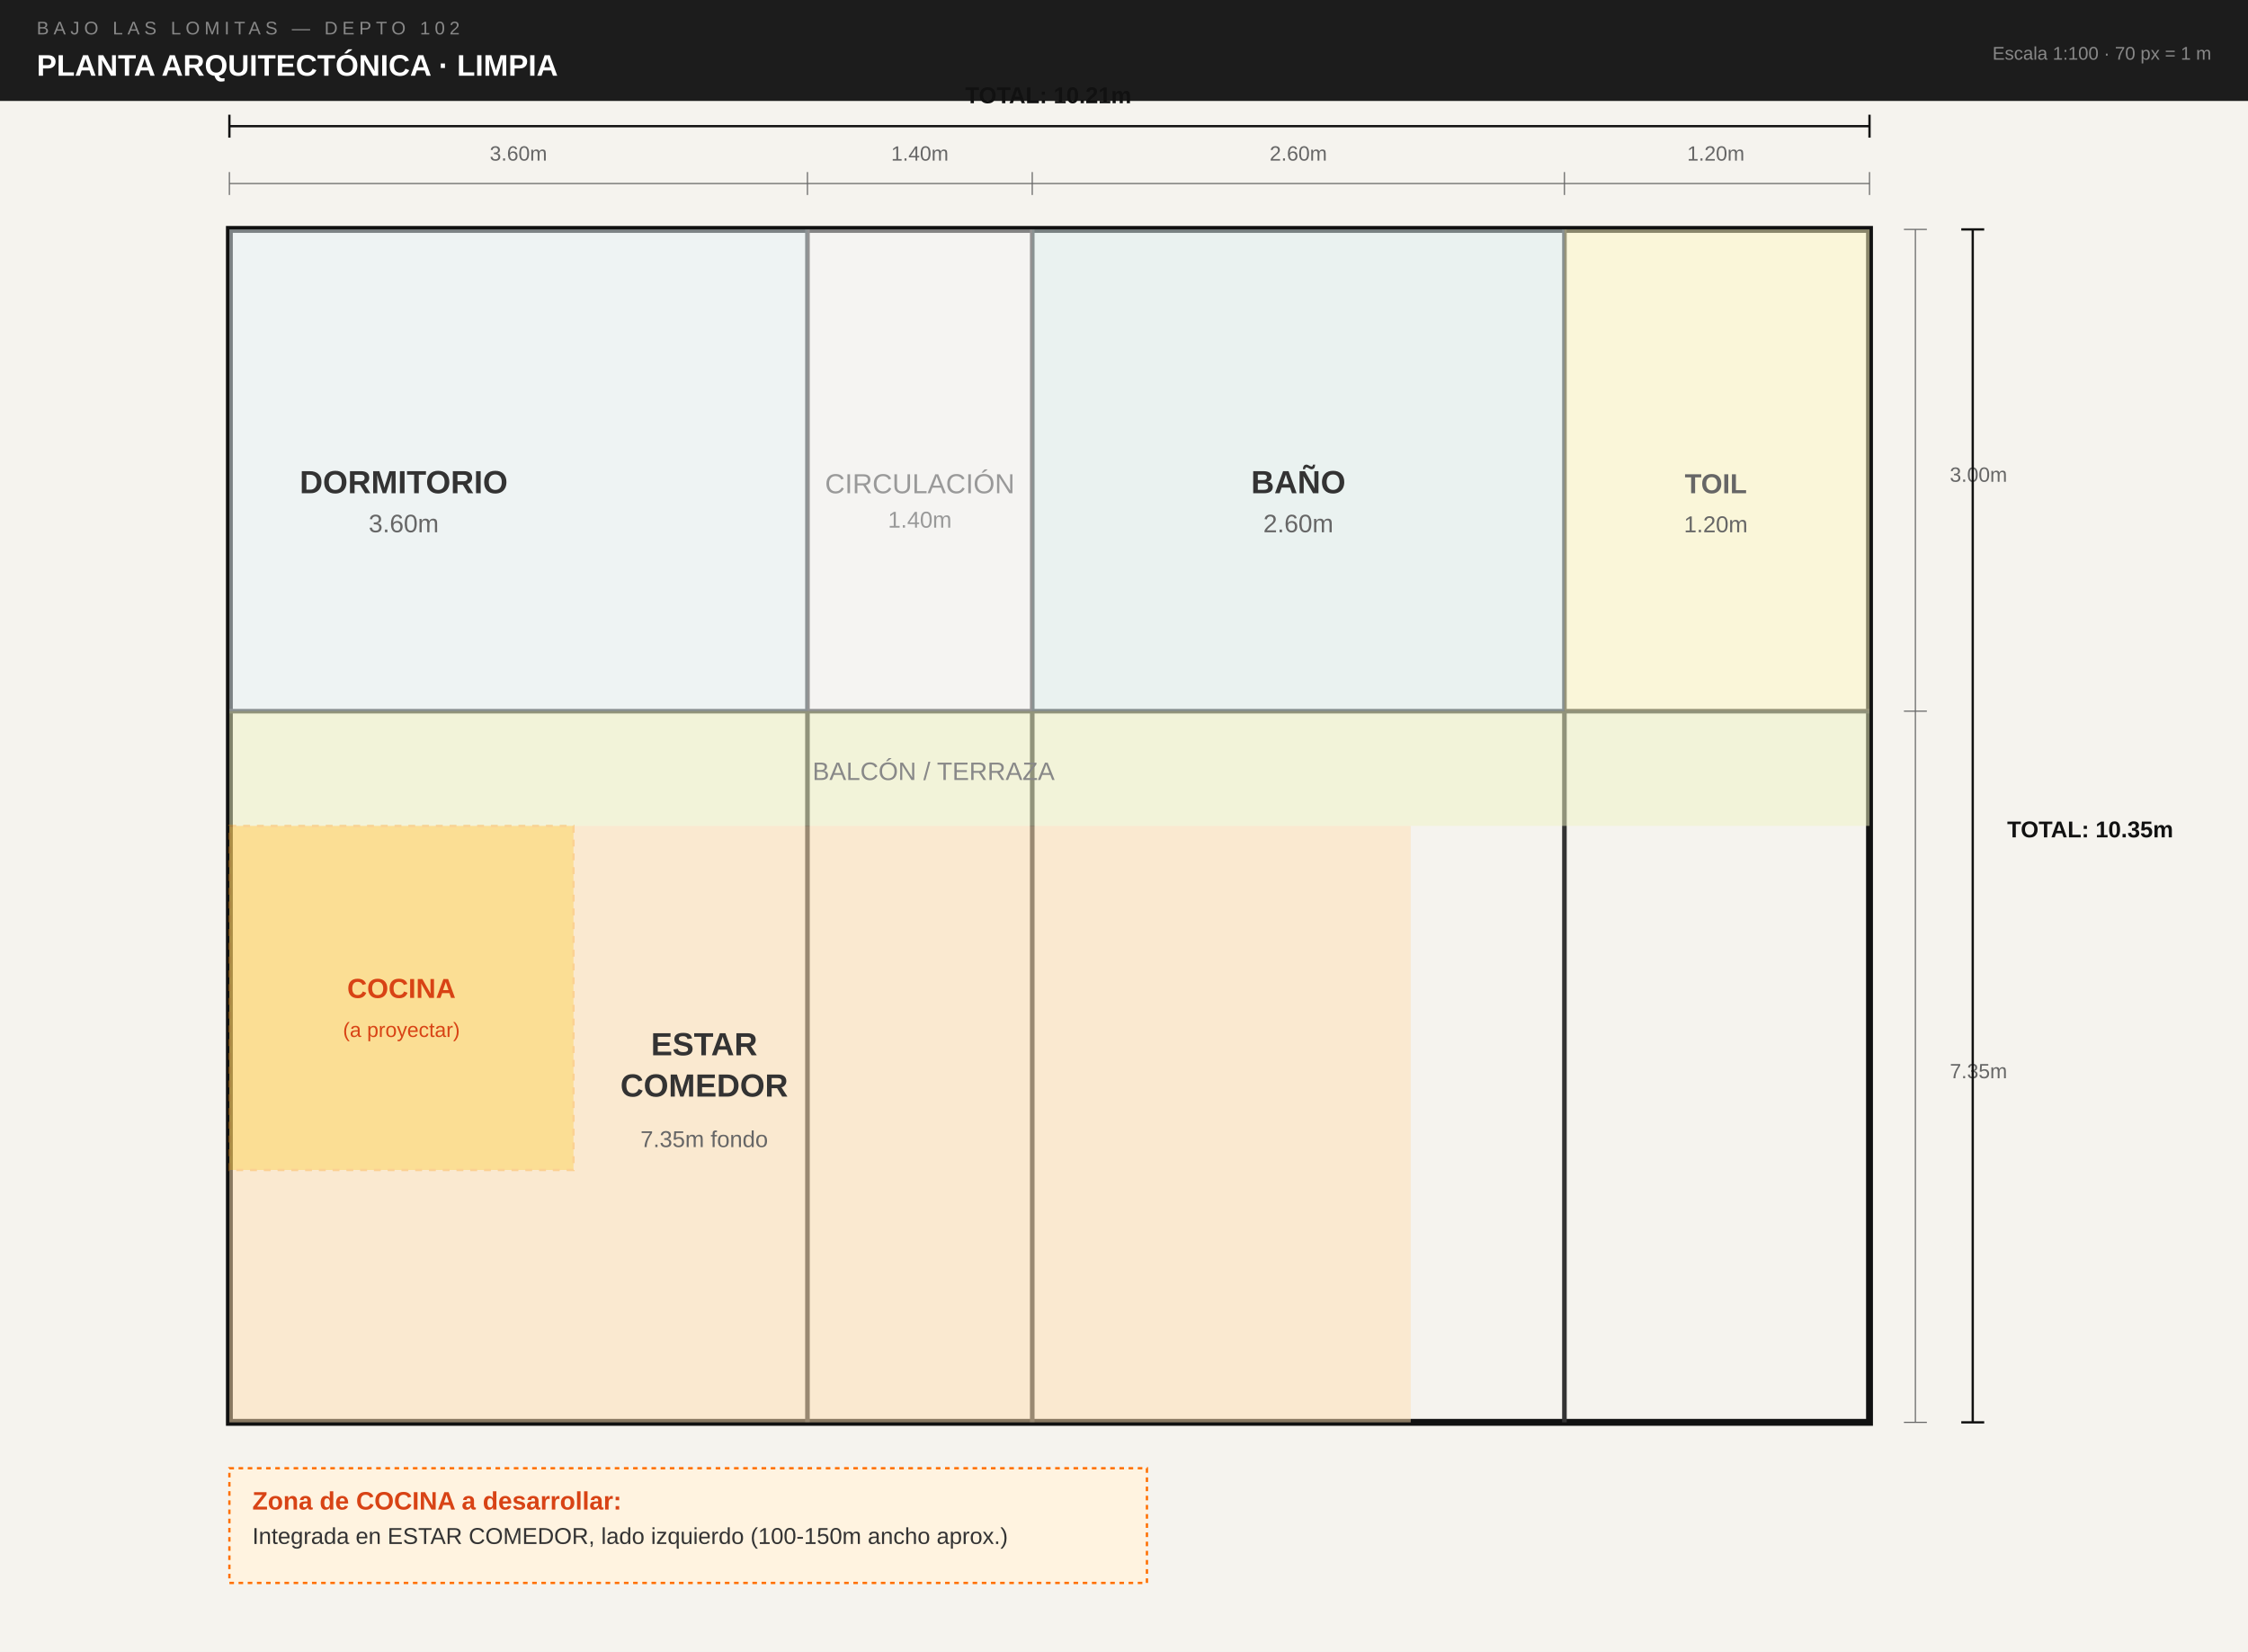
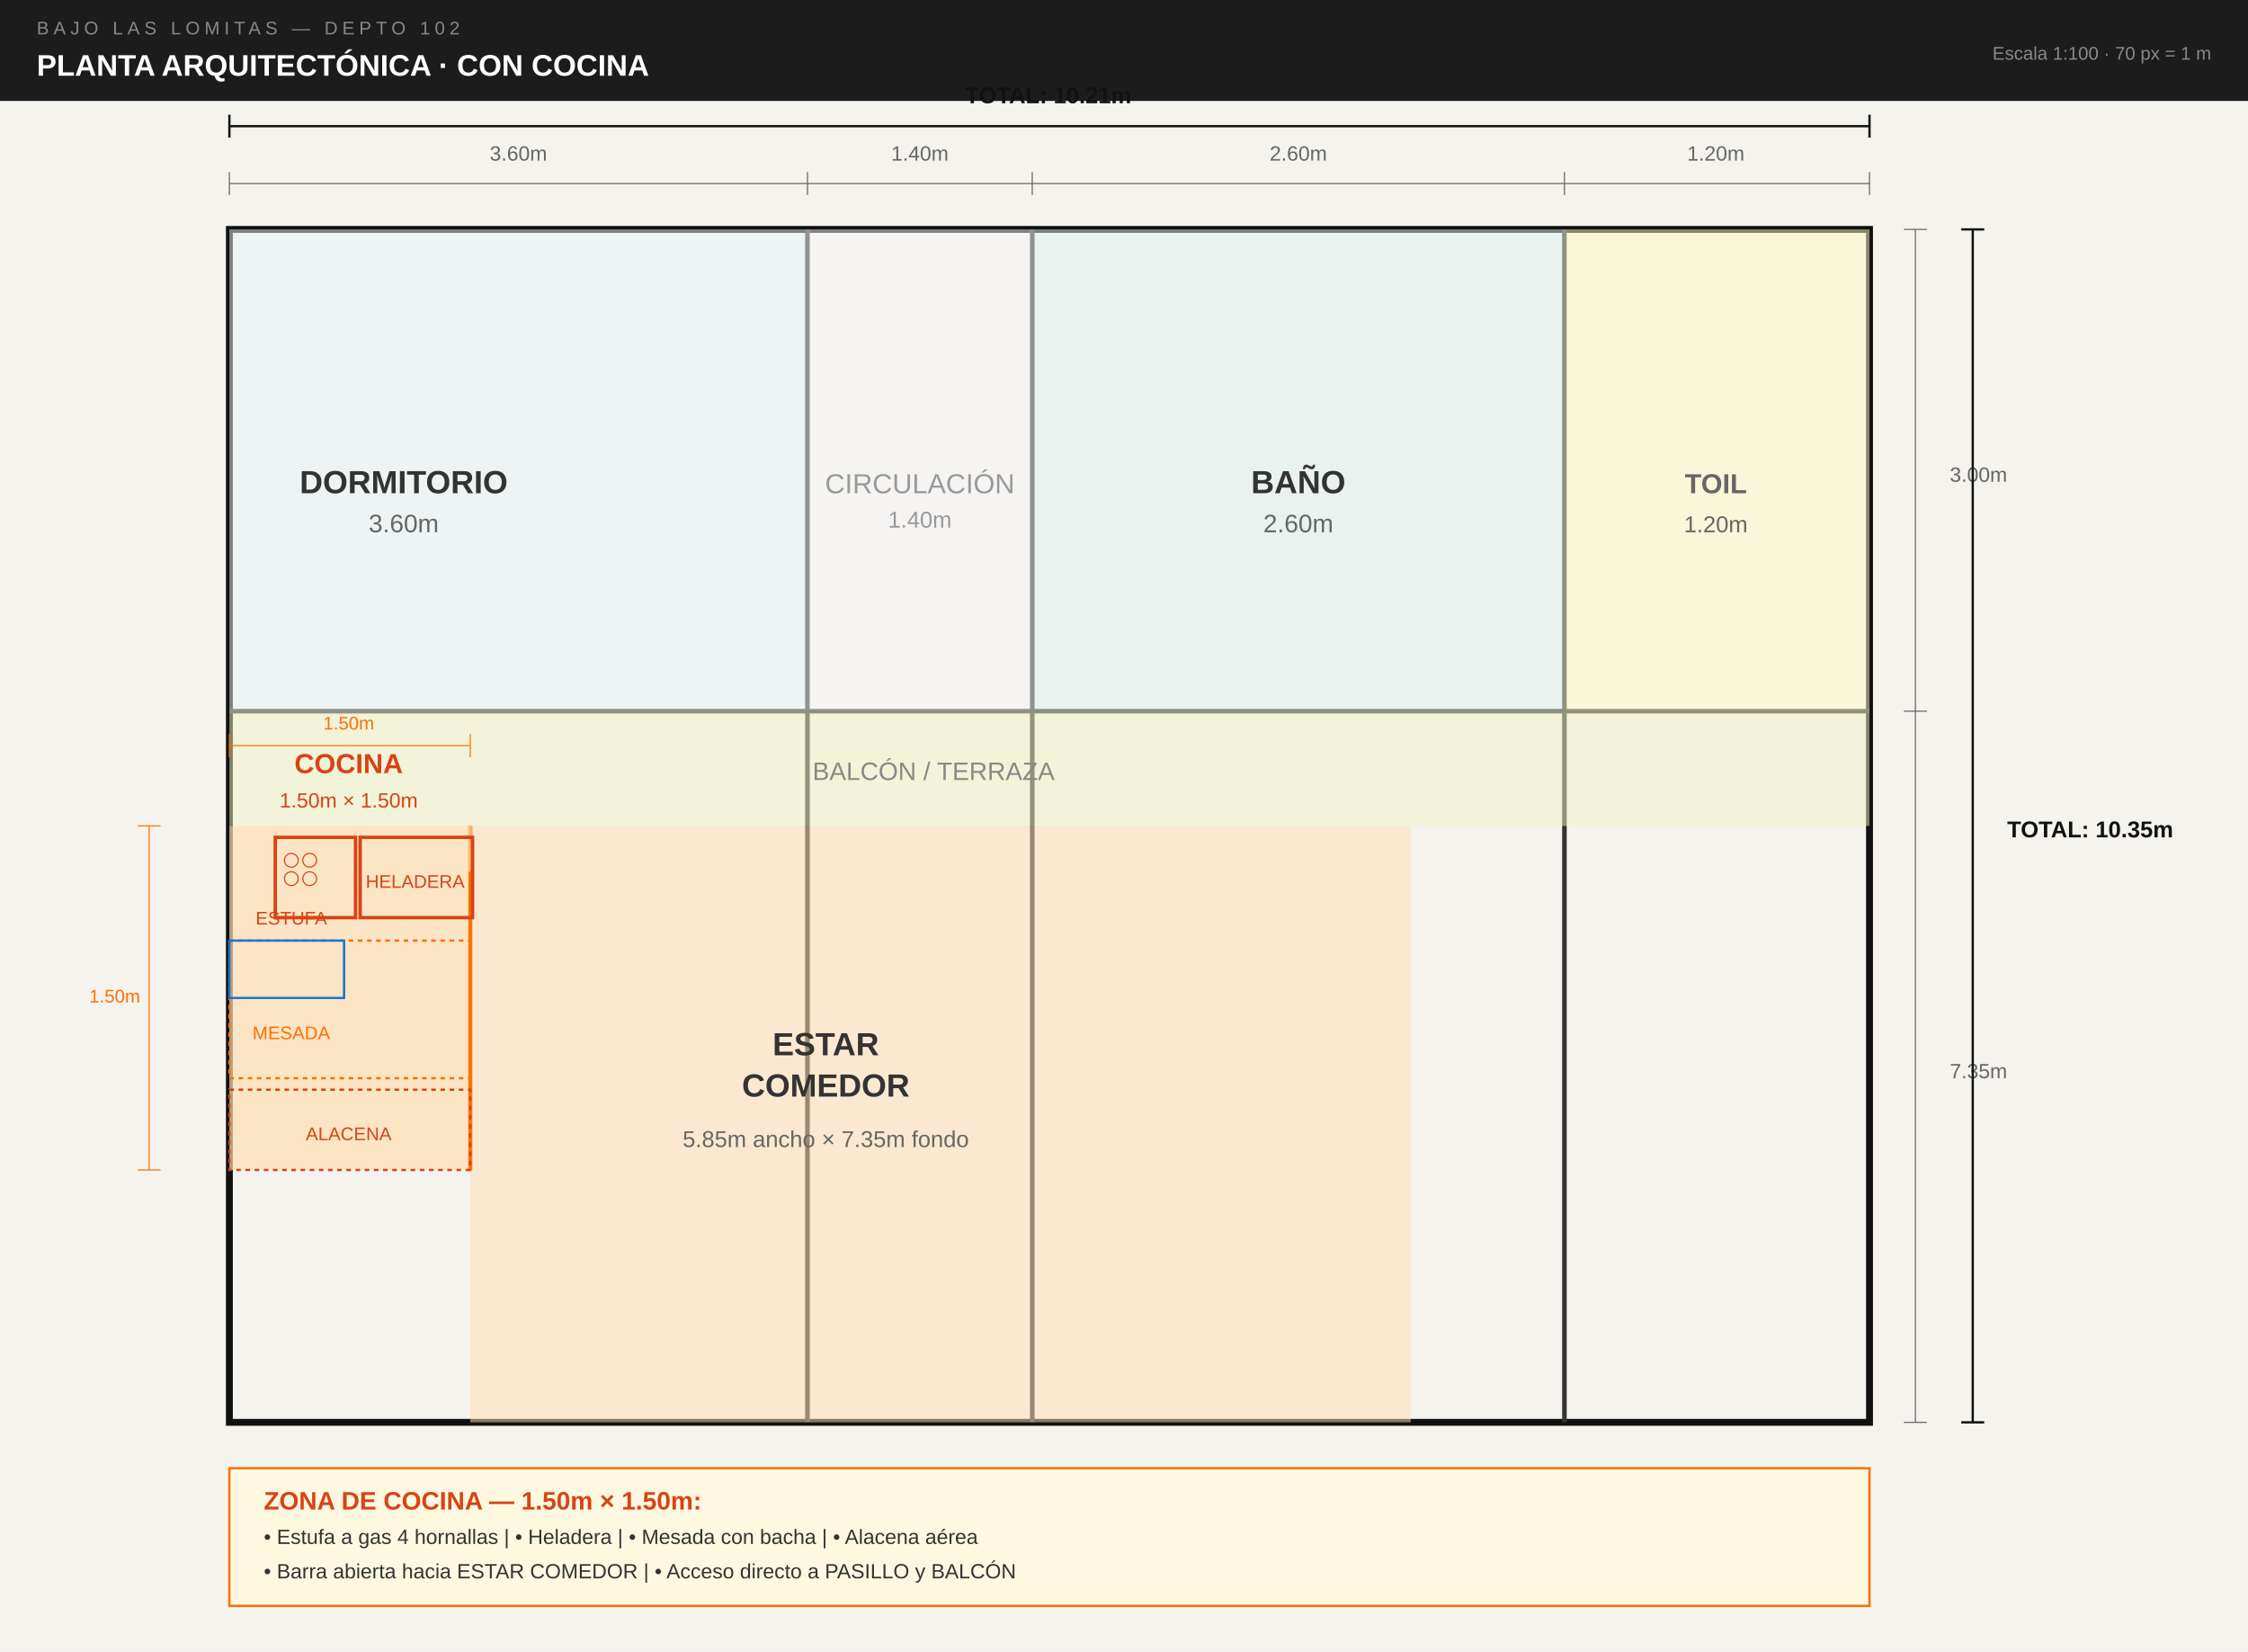
<svg xmlns="http://www.w3.org/2000/svg" width="980" height="720" viewBox="0 0 980 720" font-family="'Helvetica Neue',Arial,sans-serif">
  <defs>
    <clipPath id="pc">
      <rect x="0" y="44" width="980" height="680" />
    </clipPath>
    <marker id="arrowend" markerWidth="10" markerHeight="10" refX="9" refY="3" orient="auto" markerUnits="strokeWidth">
      <path d="M0,0 L0,6 L9,3 z" fill="#111" />
    </marker>
  </defs>
  <rect width="980" height="720" fill="#F5F3EE" />
  <rect x="0" y="0" width="980" height="44" fill="#1C1C1C" />
  <text x="16" y="15" font-size="8" fill="#888" letter-spacing="2">BAJO LAS LOMITAS — DEPTO 102</text>
-   <text x="16" y="33" font-size="13" font-weight="bold" fill="#FFF">PLANTA ARQUITECTÓNICA  ·  LIMPIA</text>
+   <text x="16" y="33" font-size="13" font-weight="bold" fill="#FFF">PLANTA ARQUITECTÓNICA  ·  CON COCINA</text>
  <text x="964" y="26" font-size="8" fill="#888" text-anchor="end">Escala 1:100  ·  70 px = 1 m</text>
  <rect x="100" y="100" width="715" height="520" fill="none" stroke="#111" stroke-width="3" />
  <line x1="352" y1="100" x2="352" y2="620" stroke="#333" stroke-width="2" />
  <line x1="450" y1="100" x2="450" y2="620" stroke="#333" stroke-width="2" />
  <line x1="682" y1="100" x2="682" y2="620" stroke="#333" stroke-width="2" />
  <line x1="100" y1="310" x2="815" y2="310" stroke="#333" stroke-width="2" />
+   <line x1="205" y1="360" x2="205" y2="510" stroke="#FF6F00" stroke-width="2" />
  <rect x="100" y="100" width="252" height="210" fill="#E8F4F8" opacity="0.5" />
  <rect x="352" y="100" width="98" height="210" fill="#F5F5F5" opacity="0.5" />
  <rect x="450" y="100" width="232" height="210" fill="#E0F2F1" opacity="0.5" />
  <rect x="682" y="100" width="133" height="210" fill="#FFF9C4" opacity="0.5" />
  <rect x="100" y="310" width="715" height="50" fill="#F0F4C3" opacity="0.5" />
-   <rect x="100" y="360" width="515" height="260" fill="#FFE0B2" opacity="0.5" />
-   <rect x="100" y="360" width="150" height="150" fill="#FFC107" opacity="0.3" stroke="#FF9800" stroke-width="1" stroke-dasharray="3,3" />
+   <rect x="100" y="360" width="105" height="150" fill="#FFE0B2" opacity="0.7" />
+   <rect x="205" y="360" width="410" height="260" fill="#FFE0B2" opacity="0.5" />
+   <line x1="205" y1="380" x2="205" y2="510" stroke="#FF6F00" stroke-width="1.5" />
+   <rect x="157" y="365" width="49" height="35" fill="none" stroke="#D84315" stroke-width="1.5" />
+   <text x="181" y="387" font-size="8" fill="#D84315" text-anchor="middle">HELADERA</text>
+   <rect x="120" y="365" width="35" height="35" fill="none" stroke="#D84315" stroke-width="1.5" />
+   <circle cx="127" cy="375" r="3" fill="none" stroke="#D84315" stroke-width="0.5" />
+   <circle cx="135" cy="375" r="3" fill="none" stroke="#D84315" stroke-width="0.5" />
+   <circle cx="127" cy="383" r="3" fill="none" stroke="#D84315" stroke-width="0.5" />
+   <circle cx="135" cy="383" r="3" fill="none" stroke="#D84315" stroke-width="0.5" />
+   <text x="127" y="403" font-size="8" fill="#D84315" text-anchor="middle">ESTUFA</text>
+   <rect x="100" y="410" width="105" height="60" fill="none" stroke="#FF6F00" stroke-width="1" stroke-dasharray="2,2" />
+   <rect x="100" y="410" width="50" height="25" fill="none" stroke="#1976D2" stroke-width="1" />
+   <text x="127" y="453" font-size="8" fill="#FF6F00" text-anchor="middle">MESADA</text>
+   <rect x="100" y="475" width="105" height="35" fill="none" stroke="#D84315" stroke-width="1" stroke-dasharray="2,2" />
+   <text x="152" y="497" font-size="8" fill="#D84315" text-anchor="middle">ALACENA</text>
  <text x="176" y="215" font-size="14" font-weight="bold" fill="#333" text-anchor="middle">DORMITORIO</text>
  <text x="176" y="232" font-size="11" fill="#666" text-anchor="middle">3.60m</text>
  <text x="401" y="215" font-size="12" fill="#999" text-anchor="middle">CIRCULACIÓN</text>
  <text x="401" y="230" font-size="10" fill="#999" text-anchor="middle">1.40m</text>
  <text x="566" y="215" font-size="14" font-weight="bold" fill="#333" text-anchor="middle">BAÑO</text>
  <text x="566" y="232" font-size="11" fill="#666" text-anchor="middle">2.60m</text>
  <text x="748" y="215" font-size="12" font-weight="bold" fill="#666" text-anchor="middle">TOIL</text>
  <text x="748" y="232" font-size="10" fill="#666" text-anchor="middle">1.20m</text>
  <text x="407" y="340" font-size="11" fill="#888" text-anchor="middle">BALCÓN / TERRAZA</text>
-   <text x="307" y="460" font-size="14" font-weight="bold" fill="#333" text-anchor="middle">ESTAR</text>
-   <text x="307" y="478" font-size="14" font-weight="bold" fill="#333" text-anchor="middle">COMEDOR</text>
-   <text x="307" y="500" font-size="10" fill="#666" text-anchor="middle">7.35m fondo</text>
-   <text x="175" y="435" font-size="12" font-weight="bold" fill="#D84315" text-anchor="middle">COCINA</text>
-   <text x="175" y="452" font-size="9" fill="#D84315" text-anchor="middle">(a proyectar)</text>
+   <text x="152" y="337" font-size="12" font-weight="bold" fill="#D84315" text-anchor="middle">COCINA</text>
+   <text x="152" y="352" font-size="9" fill="#D84315" text-anchor="middle">1.50m × 1.50m</text>
+   <text x="360" y="460" font-size="14" font-weight="bold" fill="#333" text-anchor="middle">ESTAR</text>
+   <text x="360" y="478" font-size="14" font-weight="bold" fill="#333" text-anchor="middle">COMEDOR</text>
+   <text x="360" y="500" font-size="10" fill="#666" text-anchor="middle">5.85m ancho × 7.35m fondo</text>
  <line x1="100" y1="80" x2="352" y2="80" stroke="#666" stroke-width="0.5" />
  <line x1="100" y1="75" x2="100" y2="85" stroke="#666" stroke-width="0.5" />
  <line x1="352" y1="75" x2="352" y2="85" stroke="#666" stroke-width="0.5" />
  <text x="226" y="70" font-size="9" fill="#666" text-anchor="middle">3.60m</text>
  <line x1="352" y1="80" x2="450" y2="80" stroke="#666" stroke-width="0.5" />
  <line x1="450" y1="75" x2="450" y2="85" stroke="#666" stroke-width="0.5" />
  <text x="401" y="70" font-size="9" fill="#666" text-anchor="middle">1.40m</text>
  <line x1="450" y1="80" x2="682" y2="80" stroke="#666" stroke-width="0.5" />
  <line x1="682" y1="75" x2="682" y2="85" stroke="#666" stroke-width="0.5" />
  <text x="566" y="70" font-size="9" fill="#666" text-anchor="middle">2.60m</text>
  <line x1="682" y1="80" x2="815" y2="80" stroke="#666" stroke-width="0.5" />
  <line x1="815" y1="75" x2="815" y2="85" stroke="#666" stroke-width="0.5" />
  <text x="748" y="70" font-size="9" fill="#666" text-anchor="middle">1.20m</text>
  <line x1="100" y1="55" x2="815" y2="55" stroke="#111" stroke-width="1" />
  <line x1="100" y1="50" x2="100" y2="60" stroke="#111" stroke-width="1" />
  <line x1="815" y1="50" x2="815" y2="60" stroke="#111" stroke-width="1" />
  <text x="457" y="45" font-size="10" font-weight="bold" fill="#111" text-anchor="middle">TOTAL: 10.21m</text>
+   <line x1="100" y1="325" x2="205" y2="325" stroke="#FF6F00" stroke-width="0.5" />
+   <line x1="100" y1="320" x2="100" y2="330" stroke="#FF6F00" stroke-width="0.5" />
+   <line x1="205" y1="320" x2="205" y2="330" stroke="#FF6F00" stroke-width="0.5" />
+   <text x="152" y="318" font-size="8" fill="#FF6F00" text-anchor="middle">1.50m</text>
+   <line x1="65" y1="360" x2="65" y2="510" stroke="#FF6F00" stroke-width="0.5" />
+   <line x1="60" y1="360" x2="70" y2="360" stroke="#FF6F00" stroke-width="0.5" />
+   <line x1="60" y1="510" x2="70" y2="510" stroke="#FF6F00" stroke-width="0.5" />
+   <text x="50" y="437" font-size="8" fill="#FF6F00" text-anchor="middle">1.50m</text>
  <line x1="835" y1="100" x2="835" y2="310" stroke="#666" stroke-width="0.5" />
  <line x1="830" y1="100" x2="840" y2="100" stroke="#666" stroke-width="0.5" />
  <line x1="830" y1="310" x2="840" y2="310" stroke="#666" stroke-width="0.5" />
  <text x="850" y="210" font-size="9" fill="#666" text-anchor="start">3.00m</text>
  <line x1="835" y1="310" x2="835" y2="620" stroke="#666" stroke-width="0.5" />
  <line x1="830" y1="620" x2="840" y2="620" stroke="#666" stroke-width="0.5" />
  <text x="850" y="470" font-size="9" fill="#666" text-anchor="start">7.35m</text>
  <line x1="860" y1="100" x2="860" y2="620" stroke="#111" stroke-width="1" />
  <line x1="855" y1="100" x2="865" y2="100" stroke="#111" stroke-width="1" />
  <line x1="855" y1="620" x2="865" y2="620" stroke="#111" stroke-width="1" />
  <text x="875" y="365" font-size="10" font-weight="bold" fill="#111" text-anchor="start">TOTAL: 10.35m</text>
-   <rect x="100" y="640" width="400" height="50" fill="#FFF3E0" stroke="#FF6F00" stroke-width="1" stroke-dasharray="2,2" />
-   <text x="110" y="658" font-size="11" font-weight="bold" fill="#D84315">Zona de COCINA a desarrollar:</text>
-   <text x="110" y="673" font-size="10" fill="#333">Integrada en ESTAR COMEDOR, lado izquierdo (100-150m ancho aprox.)</text>
+   <rect x="100" y="640" width="715" height="60" fill="#FFF8E1" stroke="#FF6F00" stroke-width="1" />
+   <text x="115" y="658" font-size="11" font-weight="bold" fill="#D84315">ZONA DE COCINA — 1.50m × 1.50m:</text>
+   <text x="115" y="673" font-size="9" fill="#333">• Estufa a gas 4 hornallas | • Heladera | • Mesada con bacha | • Alacena aérea</text>
+   <text x="115" y="688" font-size="9" fill="#333">• Barra abierta hacia ESTAR COMEDOR | • Acceso directo a PASILLO y BALCÓN</text>
</svg>
